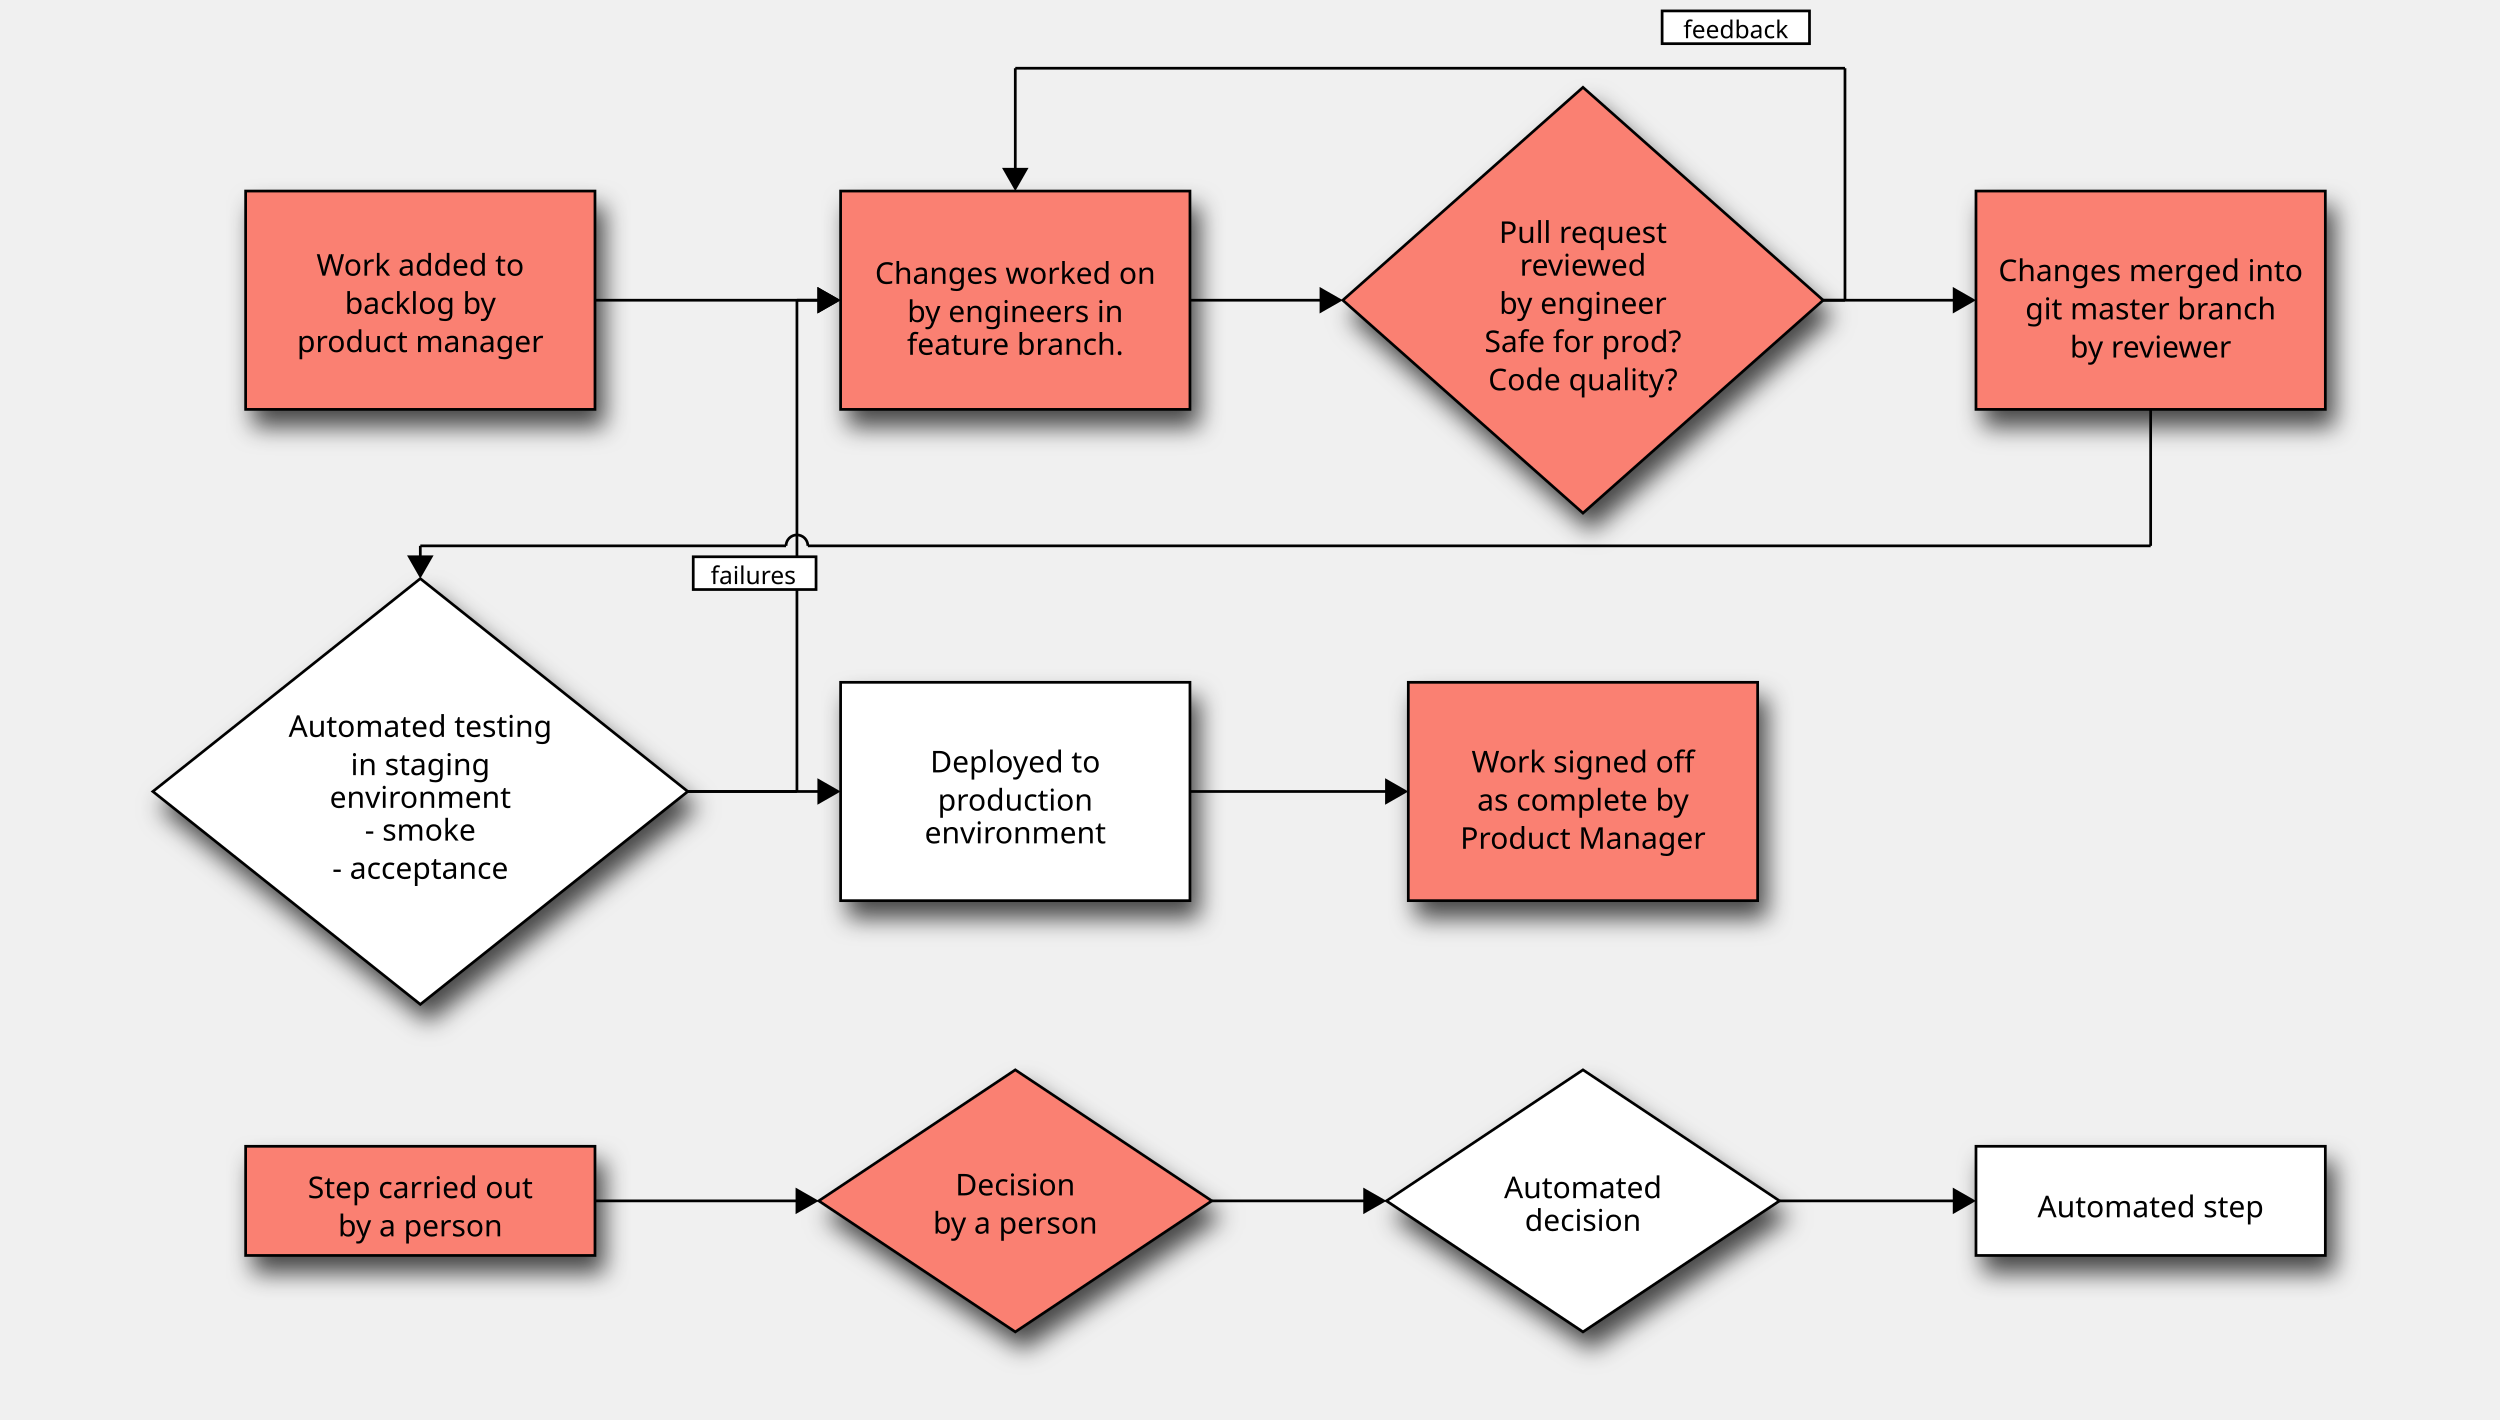
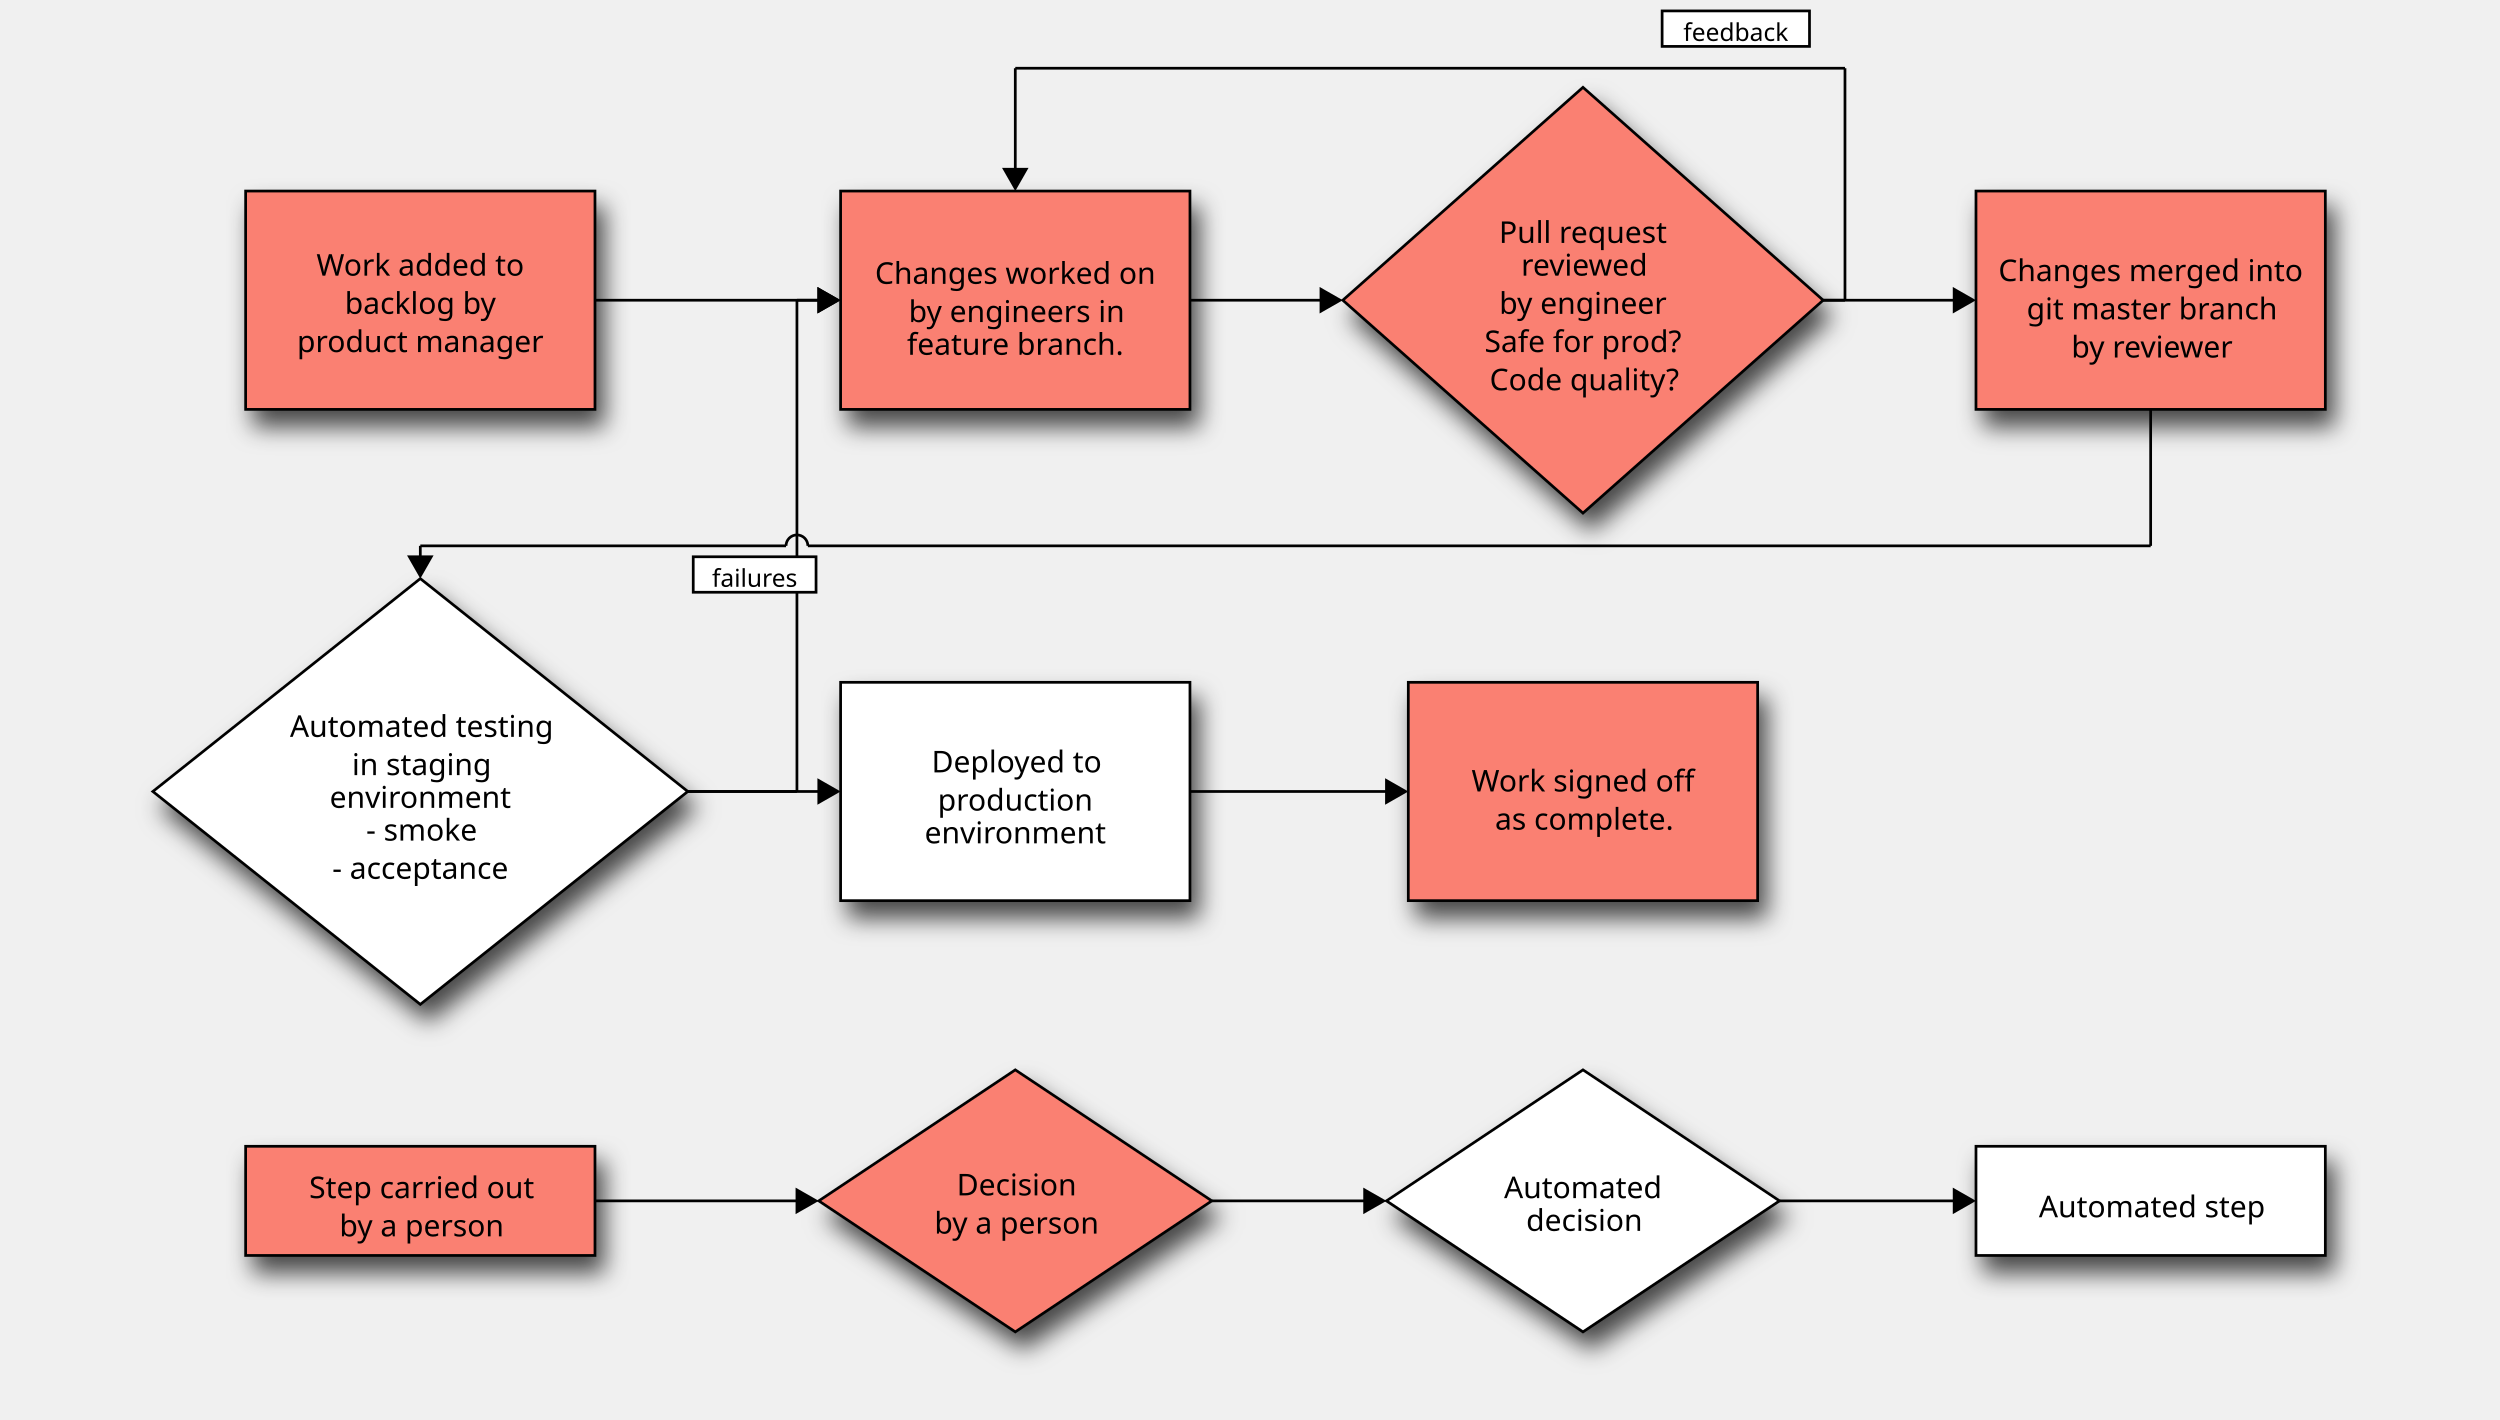
<svg xmlns="http://www.w3.org/2000/svg" viewBox="0 0 916 520">
  <defs id="defs_block">
    <filter height="1.504" id="filter_blur" width="1.157" x="-0.079" y="-0.252">
      <feGaussianBlur id="feGaussianBlur3780" stdDeviation="4.2" />
    </filter>
  </defs>
  <rect fill="rgb(0,0,0)" height="80" stroke="rgb(0,0,0)" style="filter:url(#filter_blur);opacity:0.7;fill-opacity:1" width="128" x="93" y="76" />
  <rect fill="rgb(0,0,0)" height="80" stroke="rgb(0,0,0)" style="filter:url(#filter_blur);opacity:0.7;fill-opacity:1" width="128" x="311" y="76" />
  <rect fill="rgb(0,0,0)" height="80" stroke="rgb(0,0,0)" style="filter:url(#filter_blur);opacity:0.7;fill-opacity:1" width="128" x="311" y="256" />
  <rect fill="rgb(0,0,0)" height="80" stroke="rgb(0,0,0)" style="filter:url(#filter_blur);opacity:0.7;fill-opacity:1" width="128" x="727" y="76" />
  <polygon fill="rgb(0,0,0)" points="583,38 671,116 583,194 495,116 583,38" stroke="rgb(0,0,0)" style="filter:url(#filter_blur);opacity:0.7;fill-opacity:1" />
  <polygon fill="rgb(0,0,0)" points="157,218 255,296 157,374 59,296 157,218" stroke="rgb(0,0,0)" style="filter:url(#filter_blur);opacity:0.7;fill-opacity:1" />
  <rect fill="rgb(0,0,0)" height="80" stroke="rgb(0,0,0)" style="filter:url(#filter_blur);opacity:0.7;fill-opacity:1" width="128" x="519" y="256" />
  <rect fill="rgb(0,0,0)" height="40" stroke="rgb(0,0,0)" style="filter:url(#filter_blur);opacity:0.7;fill-opacity:1" width="128" x="93" y="426" />
  <polygon fill="rgb(0,0,0)" points="375,398 447,446 375,494 303,446 375,398" stroke="rgb(0,0,0)" style="filter:url(#filter_blur);opacity:0.7;fill-opacity:1" />
  <polygon fill="rgb(0,0,0)" points="583,398 655,446 583,494 511,446 583,398" stroke="rgb(0,0,0)" style="filter:url(#filter_blur);opacity:0.7;fill-opacity:1" />
  <rect fill="rgb(0,0,0)" height="40" stroke="rgb(0,0,0)" style="filter:url(#filter_blur);opacity:0.7;fill-opacity:1" width="128" x="727" y="426" />
  <rect fill="rgb(250,128,114)" height="80" stroke="rgb(0,0,0)" width="128" x="90" y="70" />
-   <text fill="rgb(0,0,0)" font-family="sans-serif" font-size="11" font-style="normal" font-weight="normal" text-anchor="middle" textLength="76" x="154" y="101">Work added to</text>
-   <text fill="rgb(0,0,0)" font-family="sans-serif" font-size="11" font-style="normal" font-weight="normal" text-anchor="middle" textLength="54" x="154" y="115">backlog by</text>
-   <text fill="rgb(0,0,0)" font-family="sans-serif" font-size="11" font-style="normal" font-weight="normal" text-anchor="middle" textLength="86" x="154" y="129">product manager</text>
+   <text fill="rgb(0,0,0)" font-family="sans-serif" font-size="11" font-style="normal" font-weight="normal" text-anchor="middle" textLength="76" x="154.0" y="101">Work added to</text>
+   <text fill="rgb(0,0,0)" font-family="sans-serif" font-size="11" font-style="normal" font-weight="normal" text-anchor="middle" textLength="54" x="154.0" y="115">backlog by</text>
+   <text fill="rgb(0,0,0)" font-family="sans-serif" font-size="11" font-style="normal" font-weight="normal" text-anchor="middle" textLength="86" x="154.0" y="129">product manager</text>
  <rect fill="rgb(250,128,114)" height="80" stroke="rgb(0,0,0)" width="128" x="308" y="70" />
-   <text fill="rgb(0,0,0)" font-family="sans-serif" font-size="11" font-style="normal" font-weight="normal" text-anchor="middle" textLength="100" x="372" y="104">Changes worked on</text>
-   <text fill="rgb(0,0,0)" font-family="sans-serif" font-size="11" font-style="normal" font-weight="normal" text-anchor="middle" textLength="75" x="372" y="118">by engineers in</text>
-   <text fill="rgb(0,0,0)" font-family="sans-serif" font-size="11" font-style="normal" font-weight="normal" text-anchor="middle" textLength="78" x="372" y="130">feature branch.</text>
+   <text fill="rgb(0,0,0)" font-family="sans-serif" font-size="11" font-style="normal" font-weight="normal" text-anchor="middle" textLength="100" x="372.0" y="104">Changes worked on</text>
+   <text fill="rgb(0,0,0)" font-family="sans-serif" font-size="11" font-style="normal" font-weight="normal" text-anchor="middle" textLength="75" x="372.5" y="118">by engineers in</text>
+   <text fill="rgb(0,0,0)" font-family="sans-serif" font-size="11" font-style="normal" font-weight="normal" text-anchor="middle" textLength="78" x="372.0" y="130">feature branch.</text>
  <rect fill="rgb(255,255,255)" height="80" stroke="rgb(0,0,0)" width="128" x="308" y="250" />
-   <text fill="rgb(0,0,0)" font-family="sans-serif" font-size="11" font-style="normal" font-weight="normal" text-anchor="middle" textLength="61" x="372" y="283">Deployed to</text>
-   <text fill="rgb(0,0,0)" font-family="sans-serif" font-size="11" font-style="normal" font-weight="normal" text-anchor="middle" textLength="52" x="372" y="297">production</text>
-   <text fill="rgb(0,0,0)" font-family="sans-serif" font-size="11" font-style="normal" font-weight="normal" text-anchor="middle" textLength="62" x="372" y="309">environment</text>
+   <text fill="rgb(0,0,0)" font-family="sans-serif" font-size="11" font-style="normal" font-weight="normal" text-anchor="middle" textLength="61" x="372.5" y="283">Deployed to</text>
+   <text fill="rgb(0,0,0)" font-family="sans-serif" font-size="11" font-style="normal" font-weight="normal" text-anchor="middle" textLength="52" x="372.0" y="297">production</text>
+   <text fill="rgb(0,0,0)" font-family="sans-serif" font-size="11" font-style="normal" font-weight="normal" text-anchor="middle" textLength="62" x="372.0" y="309">environment</text>
  <rect fill="rgb(250,128,114)" height="80" stroke="rgb(0,0,0)" width="128" x="724" y="70" />
-   <text fill="rgb(0,0,0)" font-family="sans-serif" font-size="11" font-style="normal" font-weight="normal" text-anchor="middle" textLength="108" x="788" y="103">Changes merged into</text>
-   <text fill="rgb(0,0,0)" font-family="sans-serif" font-size="11" font-style="normal" font-weight="normal" text-anchor="middle" textLength="89" x="788" y="117">git master branch</text>
-   <text fill="rgb(0,0,0)" font-family="sans-serif" font-size="11" font-style="normal" font-weight="normal" text-anchor="middle" textLength="59" x="788" y="131">by reviewer</text>
+   <text fill="rgb(0,0,0)" font-family="sans-serif" font-size="11" font-style="normal" font-weight="normal" text-anchor="middle" textLength="108" x="788.0" y="103">Changes merged into</text>
+   <text fill="rgb(0,0,0)" font-family="sans-serif" font-size="11" font-style="normal" font-weight="normal" text-anchor="middle" textLength="89" x="788.5" y="117">git master branch</text>
+   <text fill="rgb(0,0,0)" font-family="sans-serif" font-size="11" font-style="normal" font-weight="normal" text-anchor="middle" textLength="59" x="788.5" y="131">by reviewer</text>
  <polygon fill="rgb(250,128,114)" points="580,32 668,110 580,188 492,110 580,32" stroke="rgb(0,0,0)" />
-   <text fill="rgb(0,0,0)" font-family="sans-serif" font-size="11" font-style="normal" font-weight="normal" text-anchor="middle" textLength="58" x="580" y="89">Pull request</text>
-   <text fill="rgb(0,0,0)" font-family="sans-serif" font-size="11" font-style="normal" font-weight="normal" text-anchor="middle" textLength="45" x="580" y="101">reviewed</text>
-   <text fill="rgb(0,0,0)" font-family="sans-serif" font-size="11" font-style="normal" font-weight="normal" text-anchor="middle" textLength="58" x="580" y="115">by engineer</text>
-   <text fill="rgb(0,0,0)" font-family="sans-serif" font-size="11" font-style="normal" font-weight="normal" text-anchor="middle" textLength="74" x="580" y="129">Safe for prod?</text>
-   <text fill="rgb(0,0,0)" font-family="sans-serif" font-size="11" font-style="normal" font-weight="normal" text-anchor="middle" textLength="69" x="580" y="143">Code quality?</text>
+   <text fill="rgb(0,0,0)" font-family="sans-serif" font-size="11" font-style="normal" font-weight="normal" text-anchor="middle" textLength="58" x="580.0" y="89">Pull request</text>
+   <text fill="rgb(0,0,0)" font-family="sans-serif" font-size="11" font-style="normal" font-weight="normal" text-anchor="middle" textLength="45" x="580.5" y="101">reviewed</text>
+   <text fill="rgb(0,0,0)" font-family="sans-serif" font-size="11" font-style="normal" font-weight="normal" text-anchor="middle" textLength="58" x="580.0" y="115">by engineer</text>
+   <text fill="rgb(0,0,0)" font-family="sans-serif" font-size="11" font-style="normal" font-weight="normal" text-anchor="middle" textLength="74" x="580.0" y="129">Safe for prod?</text>
+   <text fill="rgb(0,0,0)" font-family="sans-serif" font-size="11" font-style="normal" font-weight="normal" text-anchor="middle" textLength="69" x="580.5" y="143">Code quality?</text>
  <polygon fill="rgb(255,255,255)" points="154,212 252,290 154,368 56,290 154,212" stroke="rgb(0,0,0)" />
-   <text fill="rgb(0,0,0)" font-family="sans-serif" font-size="11" font-style="normal" font-weight="normal" text-anchor="middle" textLength="93" x="154" y="270">Automated testing</text>
-   <text fill="rgb(0,0,0)" font-family="sans-serif" font-size="11" font-style="normal" font-weight="normal" text-anchor="middle" textLength="47" x="154" y="284">in staging</text>
-   <text fill="rgb(0,0,0)" font-family="sans-serif" font-size="11" font-style="normal" font-weight="normal" text-anchor="middle" textLength="62" x="154" y="296">environment</text>
-   <text fill="rgb(0,0,0)" font-family="sans-serif" font-size="11" font-style="normal" font-weight="normal" text-anchor="middle" textLength="43" x="154" y="308">- smoke</text>
-   <text fill="rgb(0,0,0)" font-family="sans-serif" font-size="11" font-style="normal" font-weight="normal" text-anchor="middle" textLength="68" x="154" y="322">- acceptance</text>
+   <text fill="rgb(0,0,0)" font-family="sans-serif" font-size="11" font-style="normal" font-weight="normal" text-anchor="middle" textLength="93" x="154.5" y="270">Automated testing</text>
+   <text fill="rgb(0,0,0)" font-family="sans-serif" font-size="11" font-style="normal" font-weight="normal" text-anchor="middle" textLength="47" x="154.5" y="284">in staging</text>
+   <text fill="rgb(0,0,0)" font-family="sans-serif" font-size="11" font-style="normal" font-weight="normal" text-anchor="middle" textLength="62" x="154.0" y="296">environment</text>
+   <text fill="rgb(0,0,0)" font-family="sans-serif" font-size="11" font-style="normal" font-weight="normal" text-anchor="middle" textLength="43" x="154.5" y="308">- smoke</text>
+   <text fill="rgb(0,0,0)" font-family="sans-serif" font-size="11" font-style="normal" font-weight="normal" text-anchor="middle" textLength="68" x="154.0" y="322">- acceptance</text>
  <rect fill="rgb(250,128,114)" height="80" stroke="rgb(0,0,0)" width="128" x="516" y="250" />
-   <text fill="rgb(0,0,0)" font-family="sans-serif" font-size="11" font-style="normal" font-weight="normal" text-anchor="middle" textLength="80" x="580" y="283">Work signed off</text>
-   <text fill="rgb(0,0,0)" font-family="sans-serif" font-size="11" font-style="normal" font-weight="normal" text-anchor="middle" textLength="77" x="580" y="297">as complete by</text>
-   <text fill="rgb(0,0,0)" font-family="sans-serif" font-size="11" font-style="normal" font-weight="normal" text-anchor="middle" textLength="87" x="580" y="311">Product Manager</text>
+   <text fill="rgb(0,0,0)" font-family="sans-serif" font-size="11" font-style="normal" font-weight="normal" text-anchor="middle" textLength="80" x="580.0" y="290">Work signed off</text>
+   <text fill="rgb(0,0,0)" font-family="sans-serif" font-size="11" font-style="normal" font-weight="normal" text-anchor="middle" textLength="65" x="580.5" y="304">as complete.</text>
  <rect fill="rgb(250,128,114)" height="40" stroke="rgb(0,0,0)" width="128" x="90" y="420" />
-   <text fill="rgb(0,0,0)" font-family="sans-serif" font-size="11" font-style="normal" font-weight="normal" text-anchor="middle" textLength="81" x="154" y="439">Step carried out</text>
-   <text fill="rgb(0,0,0)" font-family="sans-serif" font-size="11" font-style="normal" font-weight="normal" text-anchor="middle" textLength="59" x="154" y="453">by a person</text>
+   <text fill="rgb(0,0,0)" font-family="sans-serif" font-size="11" font-style="normal" font-weight="normal" text-anchor="middle" textLength="81" x="154.5" y="439">Step carried out</text>
+   <text fill="rgb(0,0,0)" font-family="sans-serif" font-size="11" font-style="normal" font-weight="normal" text-anchor="middle" textLength="59" x="154.5" y="453">by a person</text>
  <polygon fill="rgb(250,128,114)" points="372,392 444,440 372,488 300,440 372,392" stroke="rgb(0,0,0)" />
-   <text fill="rgb(0,0,0)" font-family="sans-serif" font-size="11" font-style="normal" font-weight="normal" text-anchor="middle" textLength="41" x="372" y="438">Decision</text>
-   <text fill="rgb(0,0,0)" font-family="sans-serif" font-size="11" font-style="normal" font-weight="normal" text-anchor="middle" textLength="59" x="372" y="452">by a person</text>
+   <text fill="rgb(0,0,0)" font-family="sans-serif" font-size="11" font-style="normal" font-weight="normal" text-anchor="middle" textLength="41" x="372.5" y="438">Decision</text>
+   <text fill="rgb(0,0,0)" font-family="sans-serif" font-size="11" font-style="normal" font-weight="normal" text-anchor="middle" textLength="59" x="372.5" y="452">by a person</text>
  <polygon fill="rgb(255,255,255)" points="580,392 652,440 580,488 508,440 580,392" stroke="rgb(0,0,0)" />
-   <text fill="rgb(0,0,0)" font-family="sans-serif" font-size="11" font-style="normal" font-weight="normal" text-anchor="middle" textLength="56" x="580" y="439">Automated</text>
-   <text fill="rgb(0,0,0)" font-family="sans-serif" font-size="11" font-style="normal" font-weight="normal" text-anchor="middle" textLength="39" x="580" y="451">decision</text>
+   <text fill="rgb(0,0,0)" font-family="sans-serif" font-size="11" font-style="normal" font-weight="normal" text-anchor="middle" textLength="56" x="580.0" y="439">Automated</text>
+   <text fill="rgb(0,0,0)" font-family="sans-serif" font-size="11" font-style="normal" font-weight="normal" text-anchor="middle" textLength="39" x="580.5" y="451">decision</text>
  <rect fill="rgb(255,255,255)" height="40" stroke="rgb(0,0,0)" width="128" x="724" y="420" />
-   <text fill="rgb(0,0,0)" font-family="sans-serif" font-size="11" font-style="normal" font-weight="normal" text-anchor="middle" textLength="81" x="788" y="446">Automated step</text>
+   <text fill="rgb(0,0,0)" font-family="sans-serif" font-size="11" font-style="normal" font-weight="normal" text-anchor="middle" textLength="81" x="788.5" y="446">Automated step</text>
  <path d="M 218 110 L 300 110" fill="none" stroke="rgb(0,0,0)" />
  <polygon fill="rgb(0,0,0)" points="307,110 300,106 300,114 307,110" stroke="rgb(0,0,0)" />
  <path d="M 436 110 L 484 110" fill="none" stroke="rgb(0,0,0)" />
  <polygon fill="rgb(0,0,0)" points="491,110 484,106 484,114 491,110" stroke="rgb(0,0,0)" />
  <path d="M 668 110 L 716 110" fill="none" stroke="rgb(0,0,0)" />
  <polygon fill="rgb(0,0,0)" points="723,110 716,106 716,114 723,110" stroke="rgb(0,0,0)" />
  <path d="M 668 110 L 676 110" fill="none" stroke="rgb(0,0,0)" />
  <path d="M 676 110 L 676 25" fill="none" stroke="rgb(0,0,0)" />
  <path d="M 372 25 L 676 25" fill="none" stroke="rgb(0,0,0)" />
  <path d="M 372 25 L 372 62" fill="none" stroke="rgb(0,0,0)" />
  <polygon fill="rgb(0,0,0)" points="372,69 368,62 376,62 372,69" stroke="rgb(0,0,0)" />
  <path d="M 788 150 L 788 200" fill="none" stroke="rgb(0,0,0)" />
-   <path d="M 154 200 L 288 200" fill="none" stroke="rgb(0,0,0)" />
-   <path d="M 288.0 200.0 A4,4 0 0 1 296.0 200.0" fill="none" stroke="rgb(0,0,0)" />
-   <path d="M 296 200 L 788 200" fill="none" stroke="rgb(0,0,0)" />
+   <path d="M 154 200 L 288.0 200" fill="none" stroke="rgb(0,0,0)" />
+   <path d="M 288.0 200.0 A4.0,4.0 0 0 1 296.0 200.0" fill="none" stroke="rgb(0,0,0)" />
+   <path d="M 296.0 200 L 788 200" fill="none" stroke="rgb(0,0,0)" />
  <path d="M 154 200 L 154 204" fill="none" stroke="rgb(0,0,0)" />
  <polygon fill="rgb(0,0,0)" points="154,211 150,204 158,204 154,211" stroke="rgb(0,0,0)" />
  <path d="M 252 290 L 300 290" fill="none" stroke="rgb(0,0,0)" />
  <polygon fill="rgb(0,0,0)" points="307,290 300,286 300,294 307,290" stroke="rgb(0,0,0)" />
  <path d="M 252 290 L 292 290" fill="none" stroke="rgb(0,0,0)" />
  <path d="M 292 290 L 292 110" fill="none" stroke="rgb(0,0,0)" />
  <path d="M 292 110 L 300 110" fill="none" stroke="rgb(0,0,0)" />
  <polygon fill="rgb(0,0,0)" points="307,110 300,106 300,114 307,110" stroke="rgb(0,0,0)" />
  <path d="M 436 290 L 508 290" fill="none" stroke="rgb(0,0,0)" />
  <polygon fill="rgb(0,0,0)" points="515,290 508,286 508,294 515,290" stroke="rgb(0,0,0)" />
  <path d="M 218 440 L 292 440" fill="none" stroke="rgb(0,0,0)" />
  <polygon fill="rgb(0,0,0)" points="299,440 292,436 292,444 299,440" stroke="rgb(0,0,0)" />
  <path d="M 444 440 L 500 440" fill="none" stroke="rgb(0,0,0)" />
  <polygon fill="rgb(0,0,0)" points="507,440 500,436 500,444 507,440" stroke="rgb(0,0,0)" />
  <path d="M 652 440 L 716 440" fill="none" stroke="rgb(0,0,0)" />
  <polygon fill="rgb(0,0,0)" points="723,440 716,436 716,444 723,440" stroke="rgb(0,0,0)" />
-   <rect fill="white" height="12" stroke="rgb(0,0,0)" width="54" x="609" y="4" />
-   <text fill="rgb(0,0,0)" font-family="sans-serif" font-size="9" font-style="normal" font-weight="normal" text-anchor="middle" textLength="38" x="636" y="14">feedback</text>
-   <rect fill="white" height="12" stroke="rgb(0,0,0)" width="45" x="254" y="204" />
-   <text fill="rgb(0,0,0)" font-family="sans-serif" font-size="9" font-style="normal" font-weight="normal" text-anchor="middle" textLength="29" x="276" y="214">failures</text>
+   <rect fill="white" height="13" stroke="rgb(0,0,0)" width="54" x="609" y="4" />
+   <text fill="rgb(0,0,0)" font-family="sans-serif" font-size="9" font-style="normal" font-weight="normal" text-anchor="middle" textLength="38" x="636.0" y="15">feedback</text>
+   <rect fill="white" height="13" stroke="rgb(0,0,0)" width="45" x="254" y="204" />
+   <text fill="rgb(0,0,0)" font-family="sans-serif" font-size="9" font-style="normal" font-weight="normal" text-anchor="middle" textLength="29" x="276.5" y="215">failures</text>
</svg>
